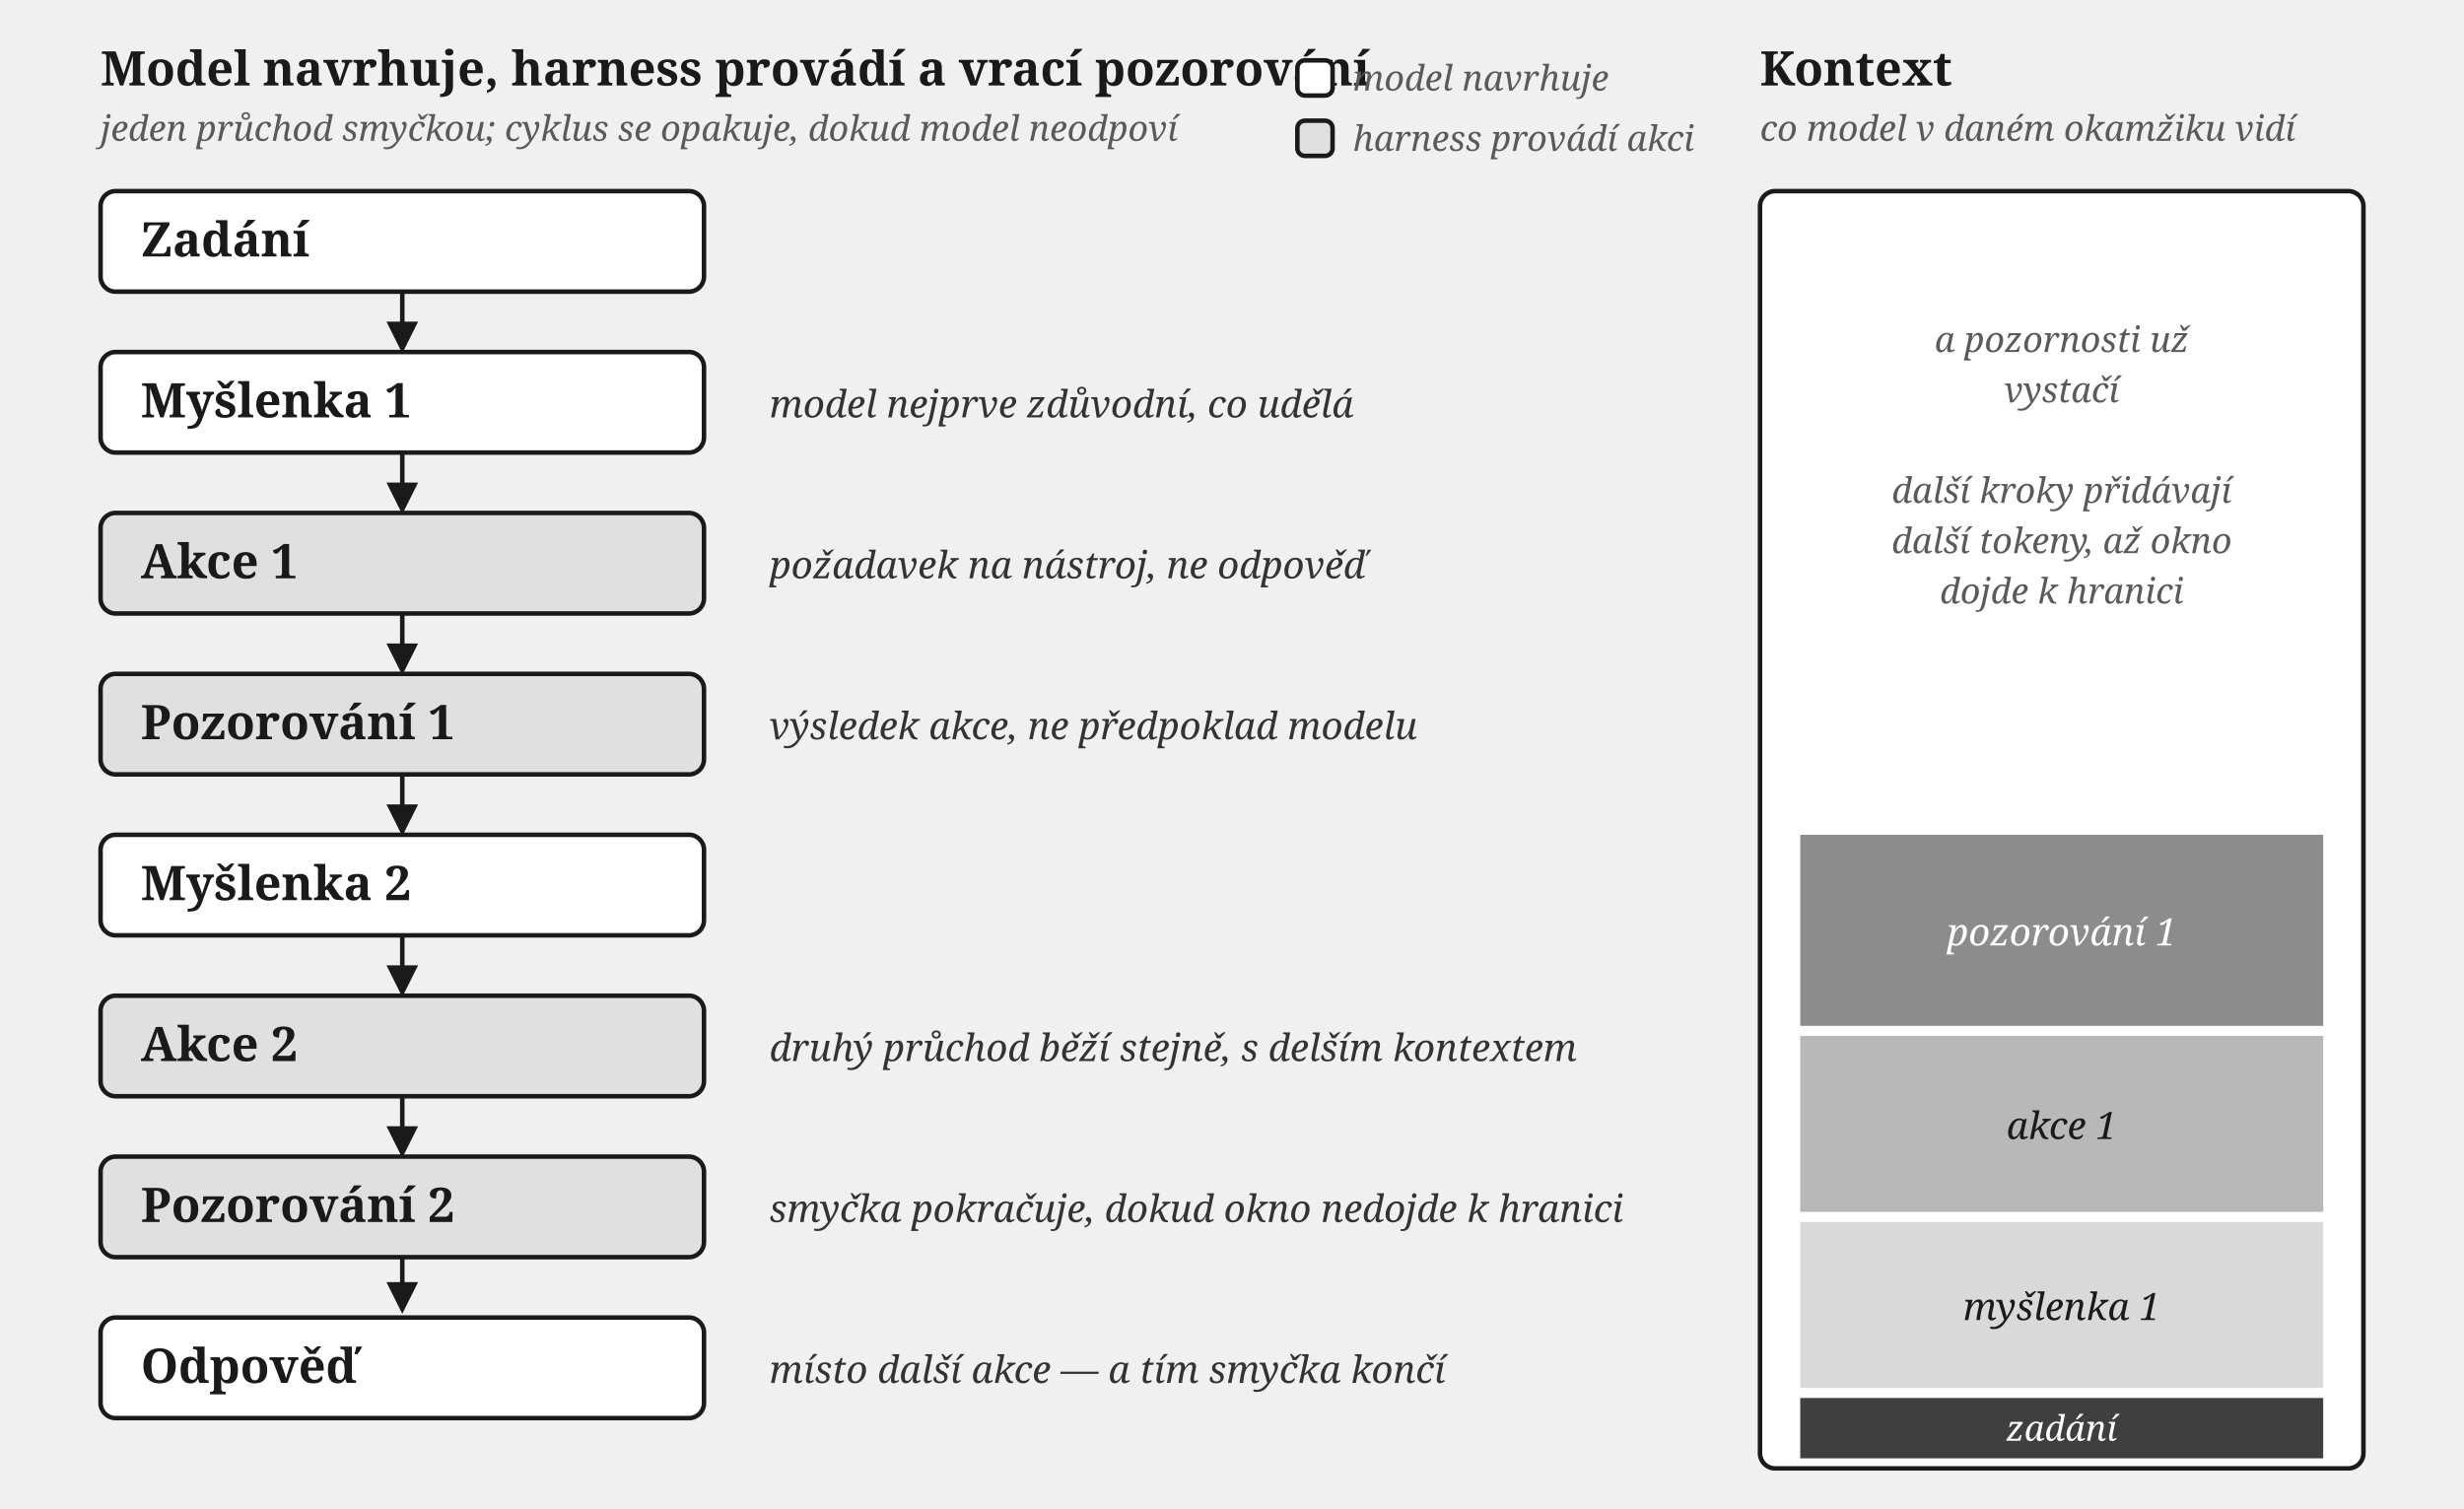
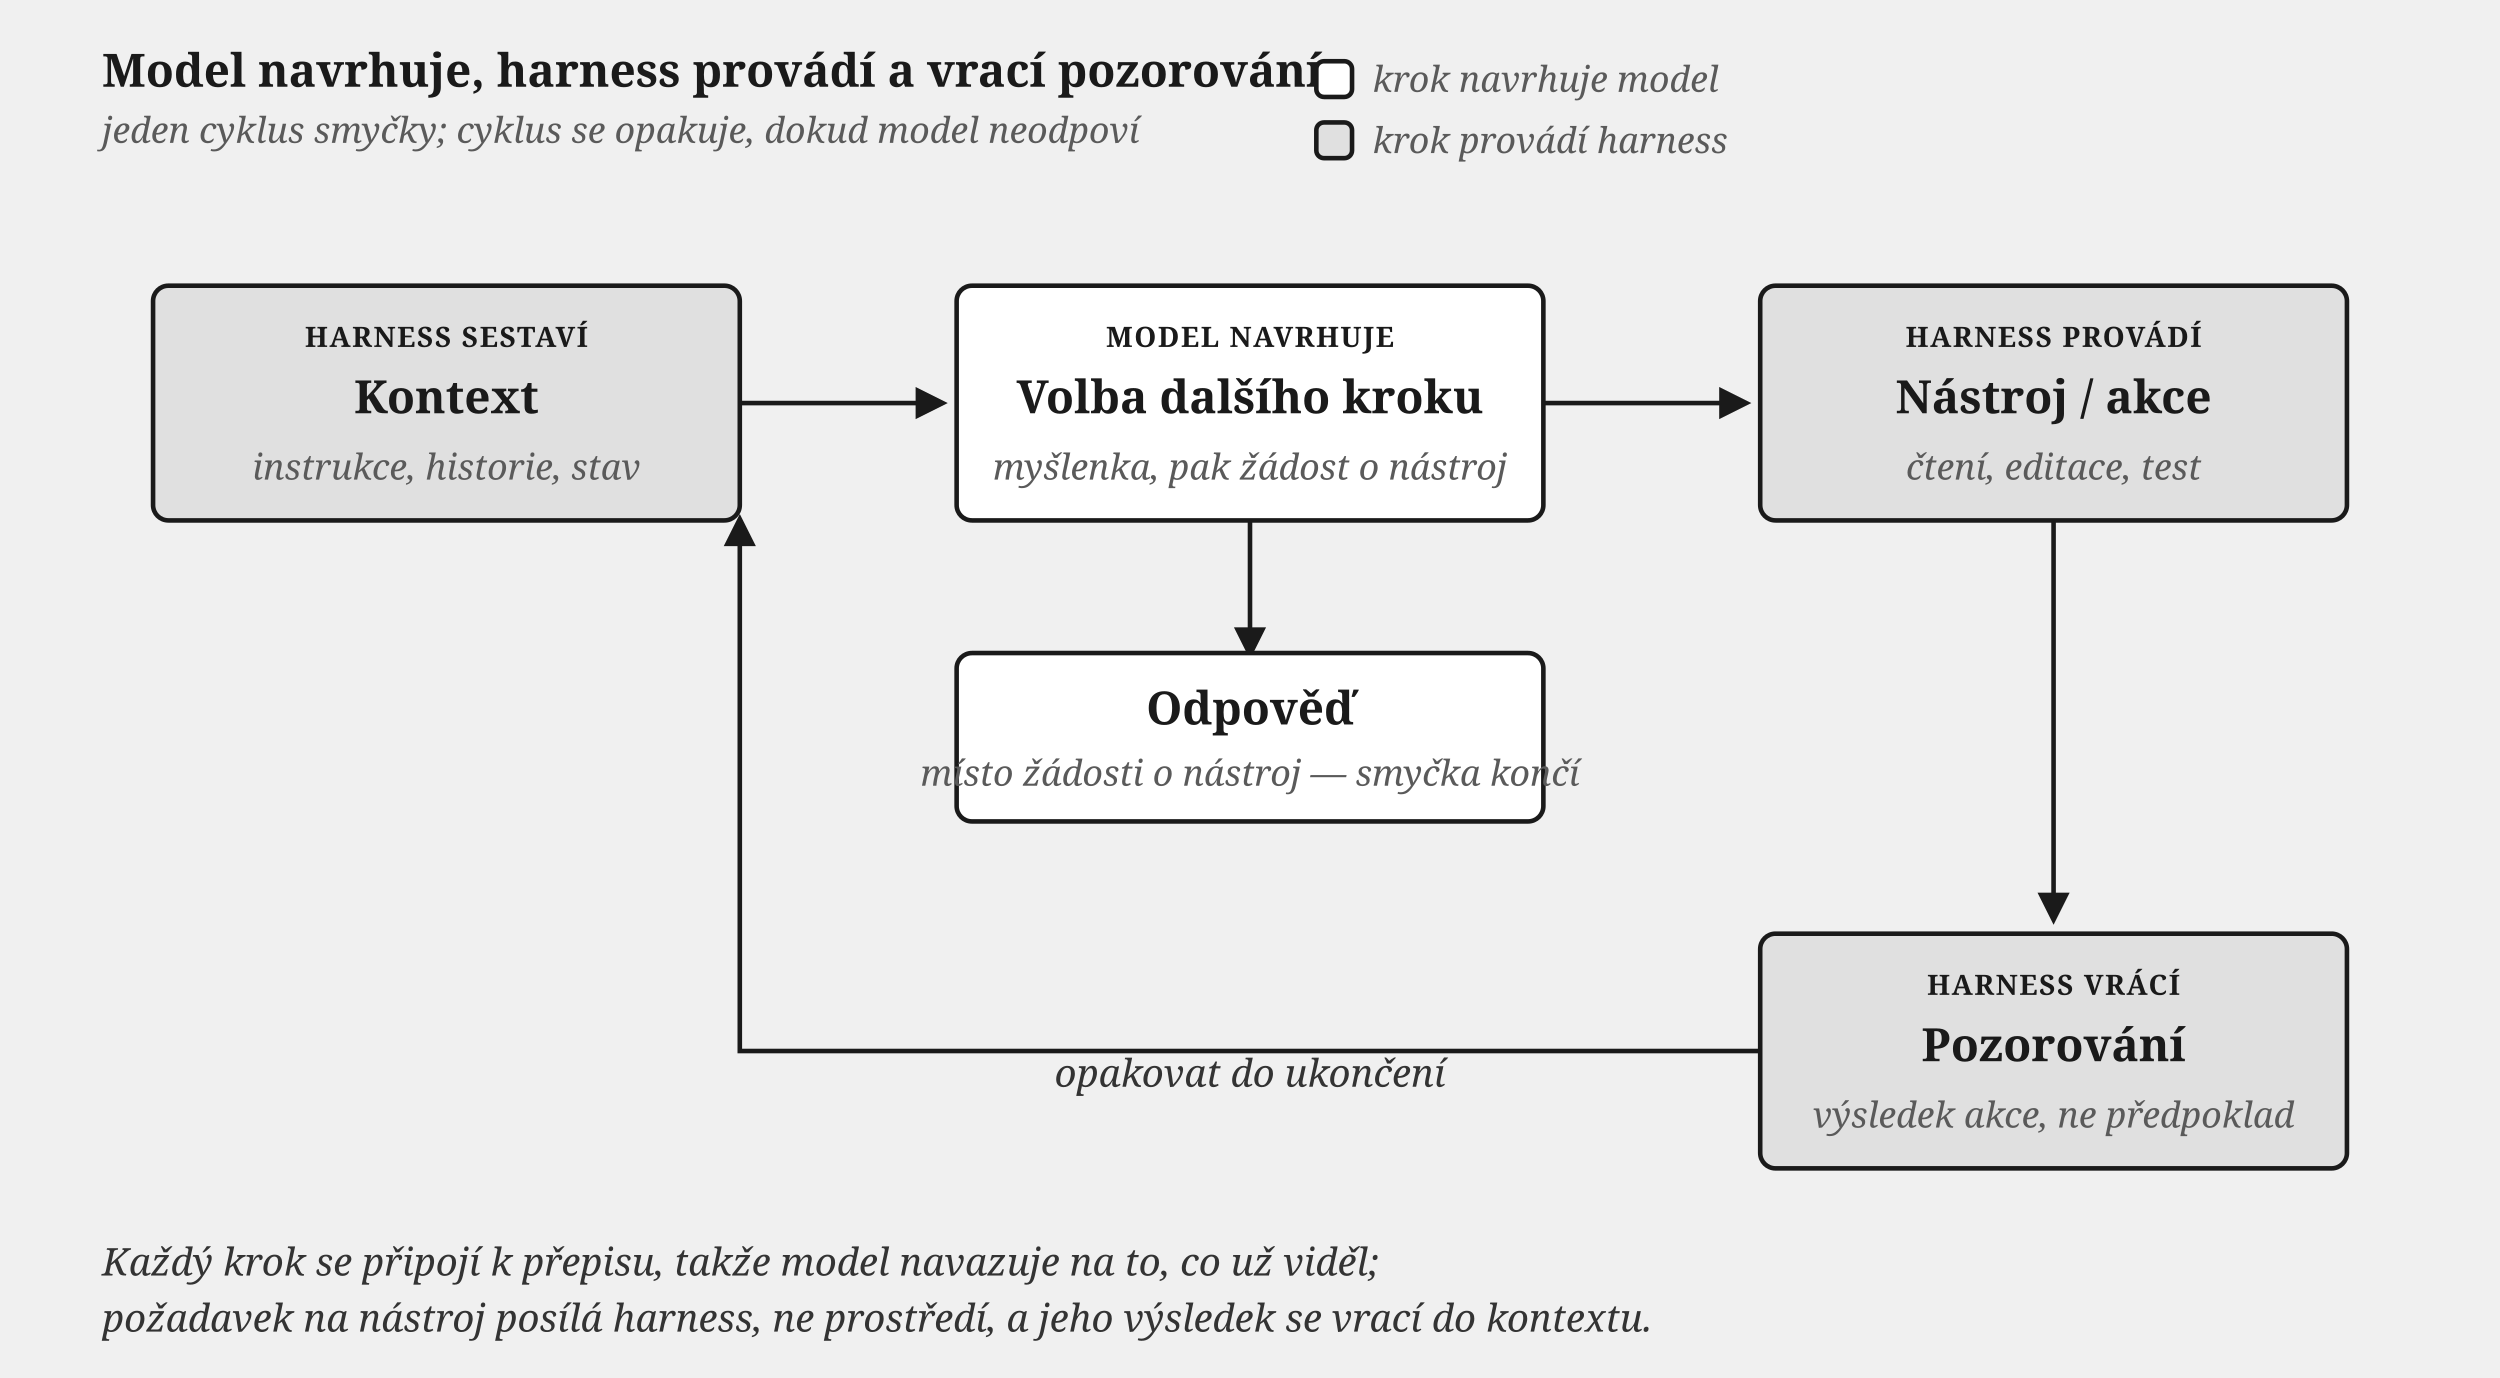
- <svg xmlns="http://www.w3.org/2000/svg" viewBox="0 0 980 600" role="img" aria-labelledby="t d">
+ <svg xmlns="http://www.w3.org/2000/svg" viewBox="0 0 980 540" role="img" aria-labelledby="t d">
  <defs>
    <marker id="a" viewBox="0 0 10 10" refX="8" refY="5" markerWidth="7" markerHeight="7" orient="auto">
      <path d="M0 0L10 5L0 10Z" fill="#1a1a1a" />
    </marker>
  </defs>
  <style>
    .box{fill:#fff;stroke:#1a1a1a;stroke-width:1.8}
    .soft{fill:#e0e0e0;stroke:#1a1a1a;stroke-width:1.8}
-     .label{font:700 19px Caladea,serif;fill:#1a1a1a}
+     .label{font:700 18px Caladea,serif;fill:#1a1a1a}
+     .owner{font:700 11px Caladea,serif;letter-spacing:.6px;fill:#1a1a1a}
+     .small{font:italic 14px Caladea,serif;fill:#5a5a5a}
    .note{font:italic 15px Caladea,serif;fill:#333}
-     .small{font:italic 14px Caladea,serif;fill:#5a5a5a}
-     .onDark{fill:#fff}
-     .onLight{fill:#1a1a1a}
    .arrow{fill:none;stroke:#1a1a1a;stroke-width:1.8;marker-end:url(#a)}
  </style>
  <text x="40" y="34" class="label">Model navrhuje, harness provádí a vrací pozorování</text>
-   <text x="40" y="56" class="small">jeden průchod smyčkou; cyklus se opakuje, dokud model neodpoví</text>
+   <text x="40" y="56" class="small">jeden cyklus smyčky; cyklus se opakuje, dokud model neodpoví</text>
  <rect x="516" y="24" width="14" height="14" rx="3" class="box" />
-   <text x="538" y="36" class="small">model navrhuje</text>
+   <text x="538" y="36" class="small">krok navrhuje model</text>
  <rect x="516" y="48" width="14" height="14" rx="3" class="soft" />
-   <text x="538" y="60" class="small">harness provádí akci</text>
-   <rect x="40" y="76" width="240" height="40" rx="6" class="box" />
-   <text x="56" y="102" class="label">Zadání</text>
-   <path d="M160 116V138" class="arrow" />
-   <rect x="40" y="140" width="240" height="40" rx="6" class="box" />
-   <text x="56" y="166" class="label">Myšlenka 1</text>
-   <text x="306" y="166" class="note">model nejprve zdůvodní, co udělá</text>
-   <path d="M160 180V202" class="arrow" />
-   <rect x="40" y="204" width="240" height="40" rx="6" class="soft" />
-   <text x="56" y="230" class="label">Akce 1</text>
-   <text x="306" y="230" class="note">požadavek na nástroj, ne odpověď</text>
-   <path d="M160 244V266" class="arrow" />
-   <rect x="40" y="268" width="240" height="40" rx="6" class="soft" />
-   <text x="56" y="294" class="label">Pozorování 1</text>
-   <text x="306" y="294" class="note">výsledek akce, ne předpoklad modelu</text>
-   <path d="M160 308V330" class="arrow" />
-   <rect x="40" y="332" width="240" height="40" rx="6" class="box" />
-   <text x="56" y="358" class="label">Myšlenka 2</text>
-   <path d="M160 372V394" class="arrow" />
-   <rect x="40" y="396" width="240" height="40" rx="6" class="soft" />
-   <text x="56" y="422" class="label">Akce 2</text>
-   <path d="M160 436V458" class="arrow" />
-   <rect x="40" y="460" width="240" height="40" rx="6" class="soft" />
-   <text x="56" y="486" class="label">Pozorování 2</text>
-   <text x="306" y="422" class="note">druhý průchod běží stejně, s delším kontextem</text>
-   <text x="306" y="486" class="note">smyčka pokračuje, dokud okno nedojde k hranici</text>
-   <path d="M160 500V520" class="arrow" />
-   <rect x="40" y="524" width="240" height="40" rx="6" class="box" />
-   <text x="56" y="550" class="label">Odpověď</text>
-   <text x="306" y="550" class="note">místo další akce — a tím smyčka končí</text>
-   <text x="700" y="34" class="label">Kontext</text>
-   <text x="700" y="56" class="small">co model v daném okamžiku vidí</text>
-   <rect x="700" y="76" width="240" height="508" rx="6" class="box" />
-   <rect x="716" y="556" width="208" height="24" fill="#3f3f3f" />
-   <rect x="716" y="486" width="208" height="66" fill="#d9d9d9" />
-   <rect x="716" y="412" width="208" height="70" fill="#b8b8b8" />
-   <rect x="716" y="332" width="208" height="76" fill="#8c8c8c" />
-   <text x="820" y="573" text-anchor="middle" class="small onDark">zadání</text>
-   <text x="820" y="525" text-anchor="middle" class="note onLight">myšlenka 1</text>
-   <text x="820" y="453" text-anchor="middle" class="note onLight">akce 1</text>
-   <text x="820" y="376" text-anchor="middle" class="note onDark">pozorování 1</text>
-   <text x="820" y="200" text-anchor="middle" class="small">další kroky přidávají</text>
-   <text x="820" y="220" text-anchor="middle" class="small">další tokeny, až okno</text>
-   <text x="820" y="240" text-anchor="middle" class="small">dojde k hranici</text>
-   <text x="820" y="140" text-anchor="middle" class="small">a pozornosti už</text>
-   <text x="820" y="160" text-anchor="middle" class="small">vystačí</text>
+   <text x="538" y="60" class="small">krok provádí harness</text>
+   <rect x="60" y="112" width="230" height="92" rx="6" class="soft" />
+   <text x="175" y="136" text-anchor="middle" class="owner">HARNESS SESTAVÍ</text>
+   <text x="175" y="162" text-anchor="middle" class="label">Kontext</text>
+   <text x="175" y="188" text-anchor="middle" class="small">instrukce, historie, stav</text>
+   <rect x="375" y="112" width="230" height="92" rx="6" class="box" />
+   <text x="490" y="136" text-anchor="middle" class="owner">MODEL NAVRHUJE</text>
+   <text x="490" y="162" text-anchor="middle" class="label">Volba dalšího kroku</text>
+   <text x="490" y="188" text-anchor="middle" class="small">myšlenka, pak žádost o nástroj</text>
+   <rect x="690" y="112" width="230" height="92" rx="6" class="soft" />
+   <text x="805" y="136" text-anchor="middle" class="owner">HARNESS PROVÁDÍ</text>
+   <text x="805" y="162" text-anchor="middle" class="label">Nástroj / akce</text>
+   <text x="805" y="188" text-anchor="middle" class="small">čtení, editace, test</text>
+   <path d="M290 158H369" class="arrow" />
+   <path d="M605 158H684" class="arrow" />
+   <path d="M490 204V256" class="arrow" />
+   <rect x="375" y="256" width="230" height="66" rx="6" class="box" />
+   <text x="490" y="284" text-anchor="middle" class="label">Odpověď</text>
+   <text x="490" y="308" text-anchor="middle" class="small">místo žádosti o nástroj — smyčka končí</text>
+   <rect x="690" y="366" width="230" height="92" rx="6" class="soft" />
+   <text x="805" y="390" text-anchor="middle" class="owner">HARNESS VRÁCÍ</text>
+   <text x="805" y="416" text-anchor="middle" class="label">Pozorování</text>
+   <text x="805" y="442" text-anchor="middle" class="small">výsledek akce, ne předpoklad</text>
+   <path d="M805 204V360" class="arrow" />
+   <path d="M690 412H290V204" class="arrow" />
+   <text x="490" y="426" text-anchor="middle" class="note">opakovat do ukončení</text>
+   <text x="40" y="500" class="note">Každý krok se připojí k přepisu, takže model navazuje na to, co už viděl;</text>
+   <text x="40" y="522" class="note">požadavek na nástroj posílá harness, ne prostředí, a jeho výsledek se vrací do kontextu.</text>
</svg>
